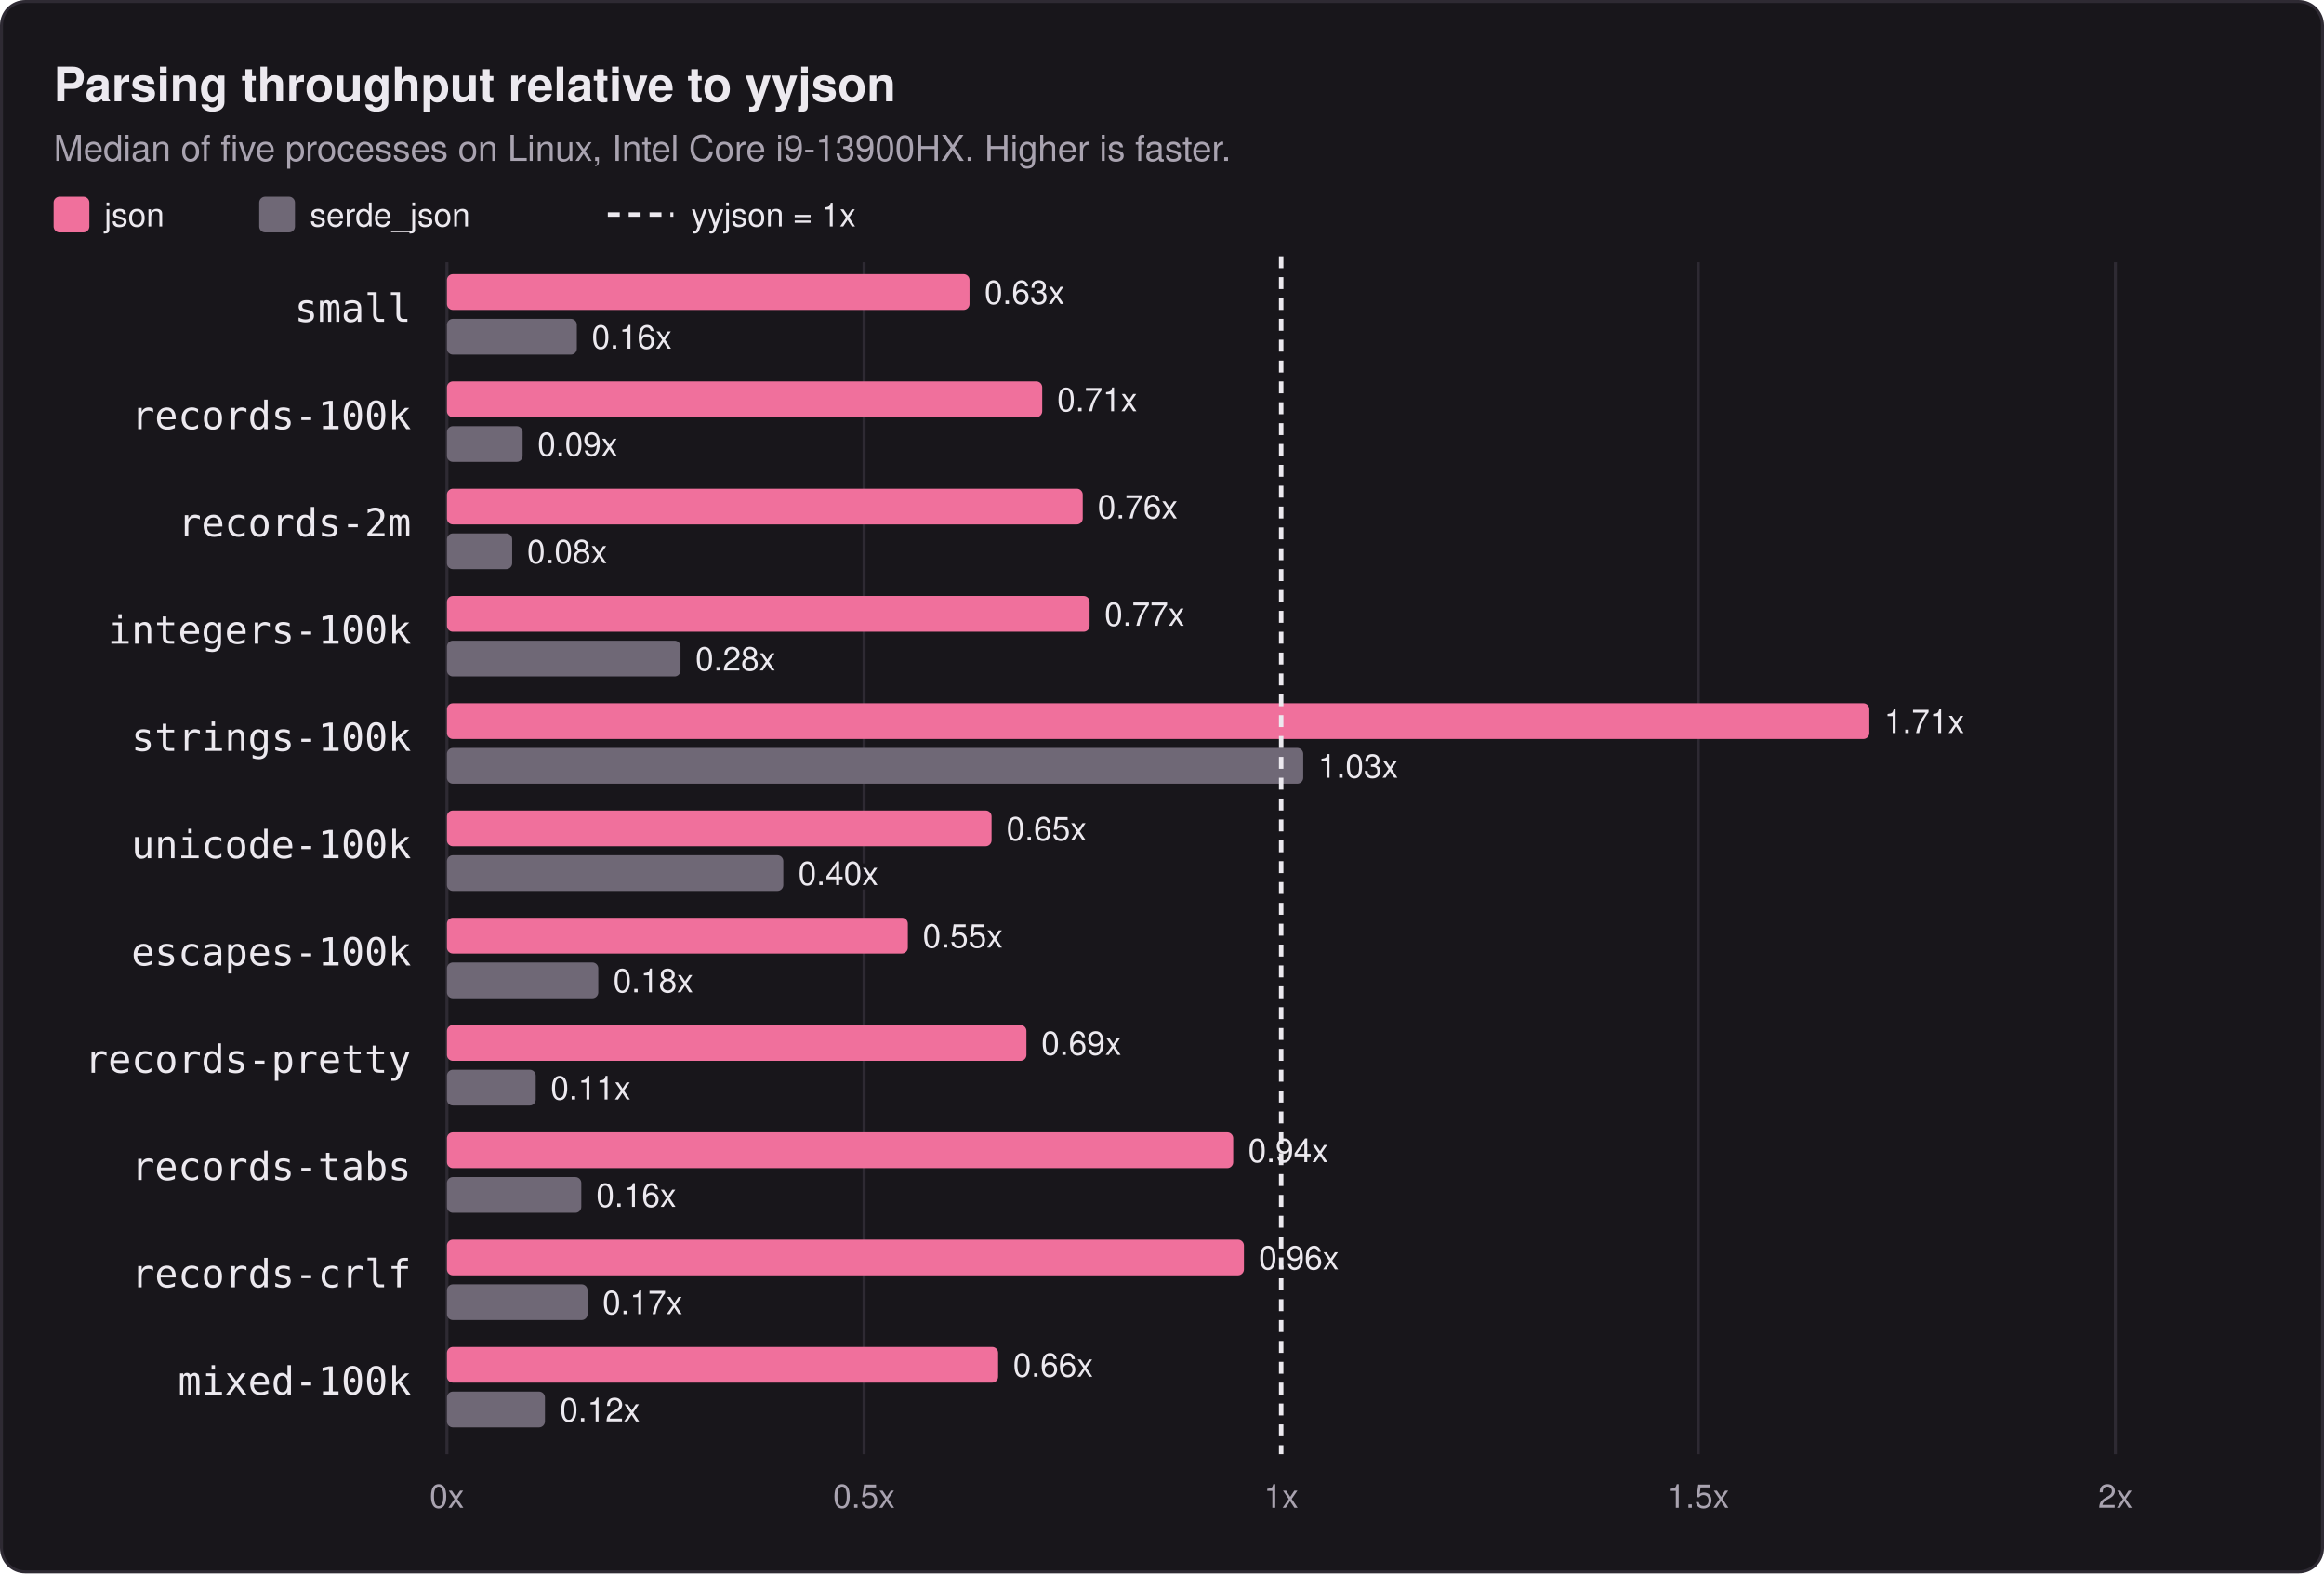
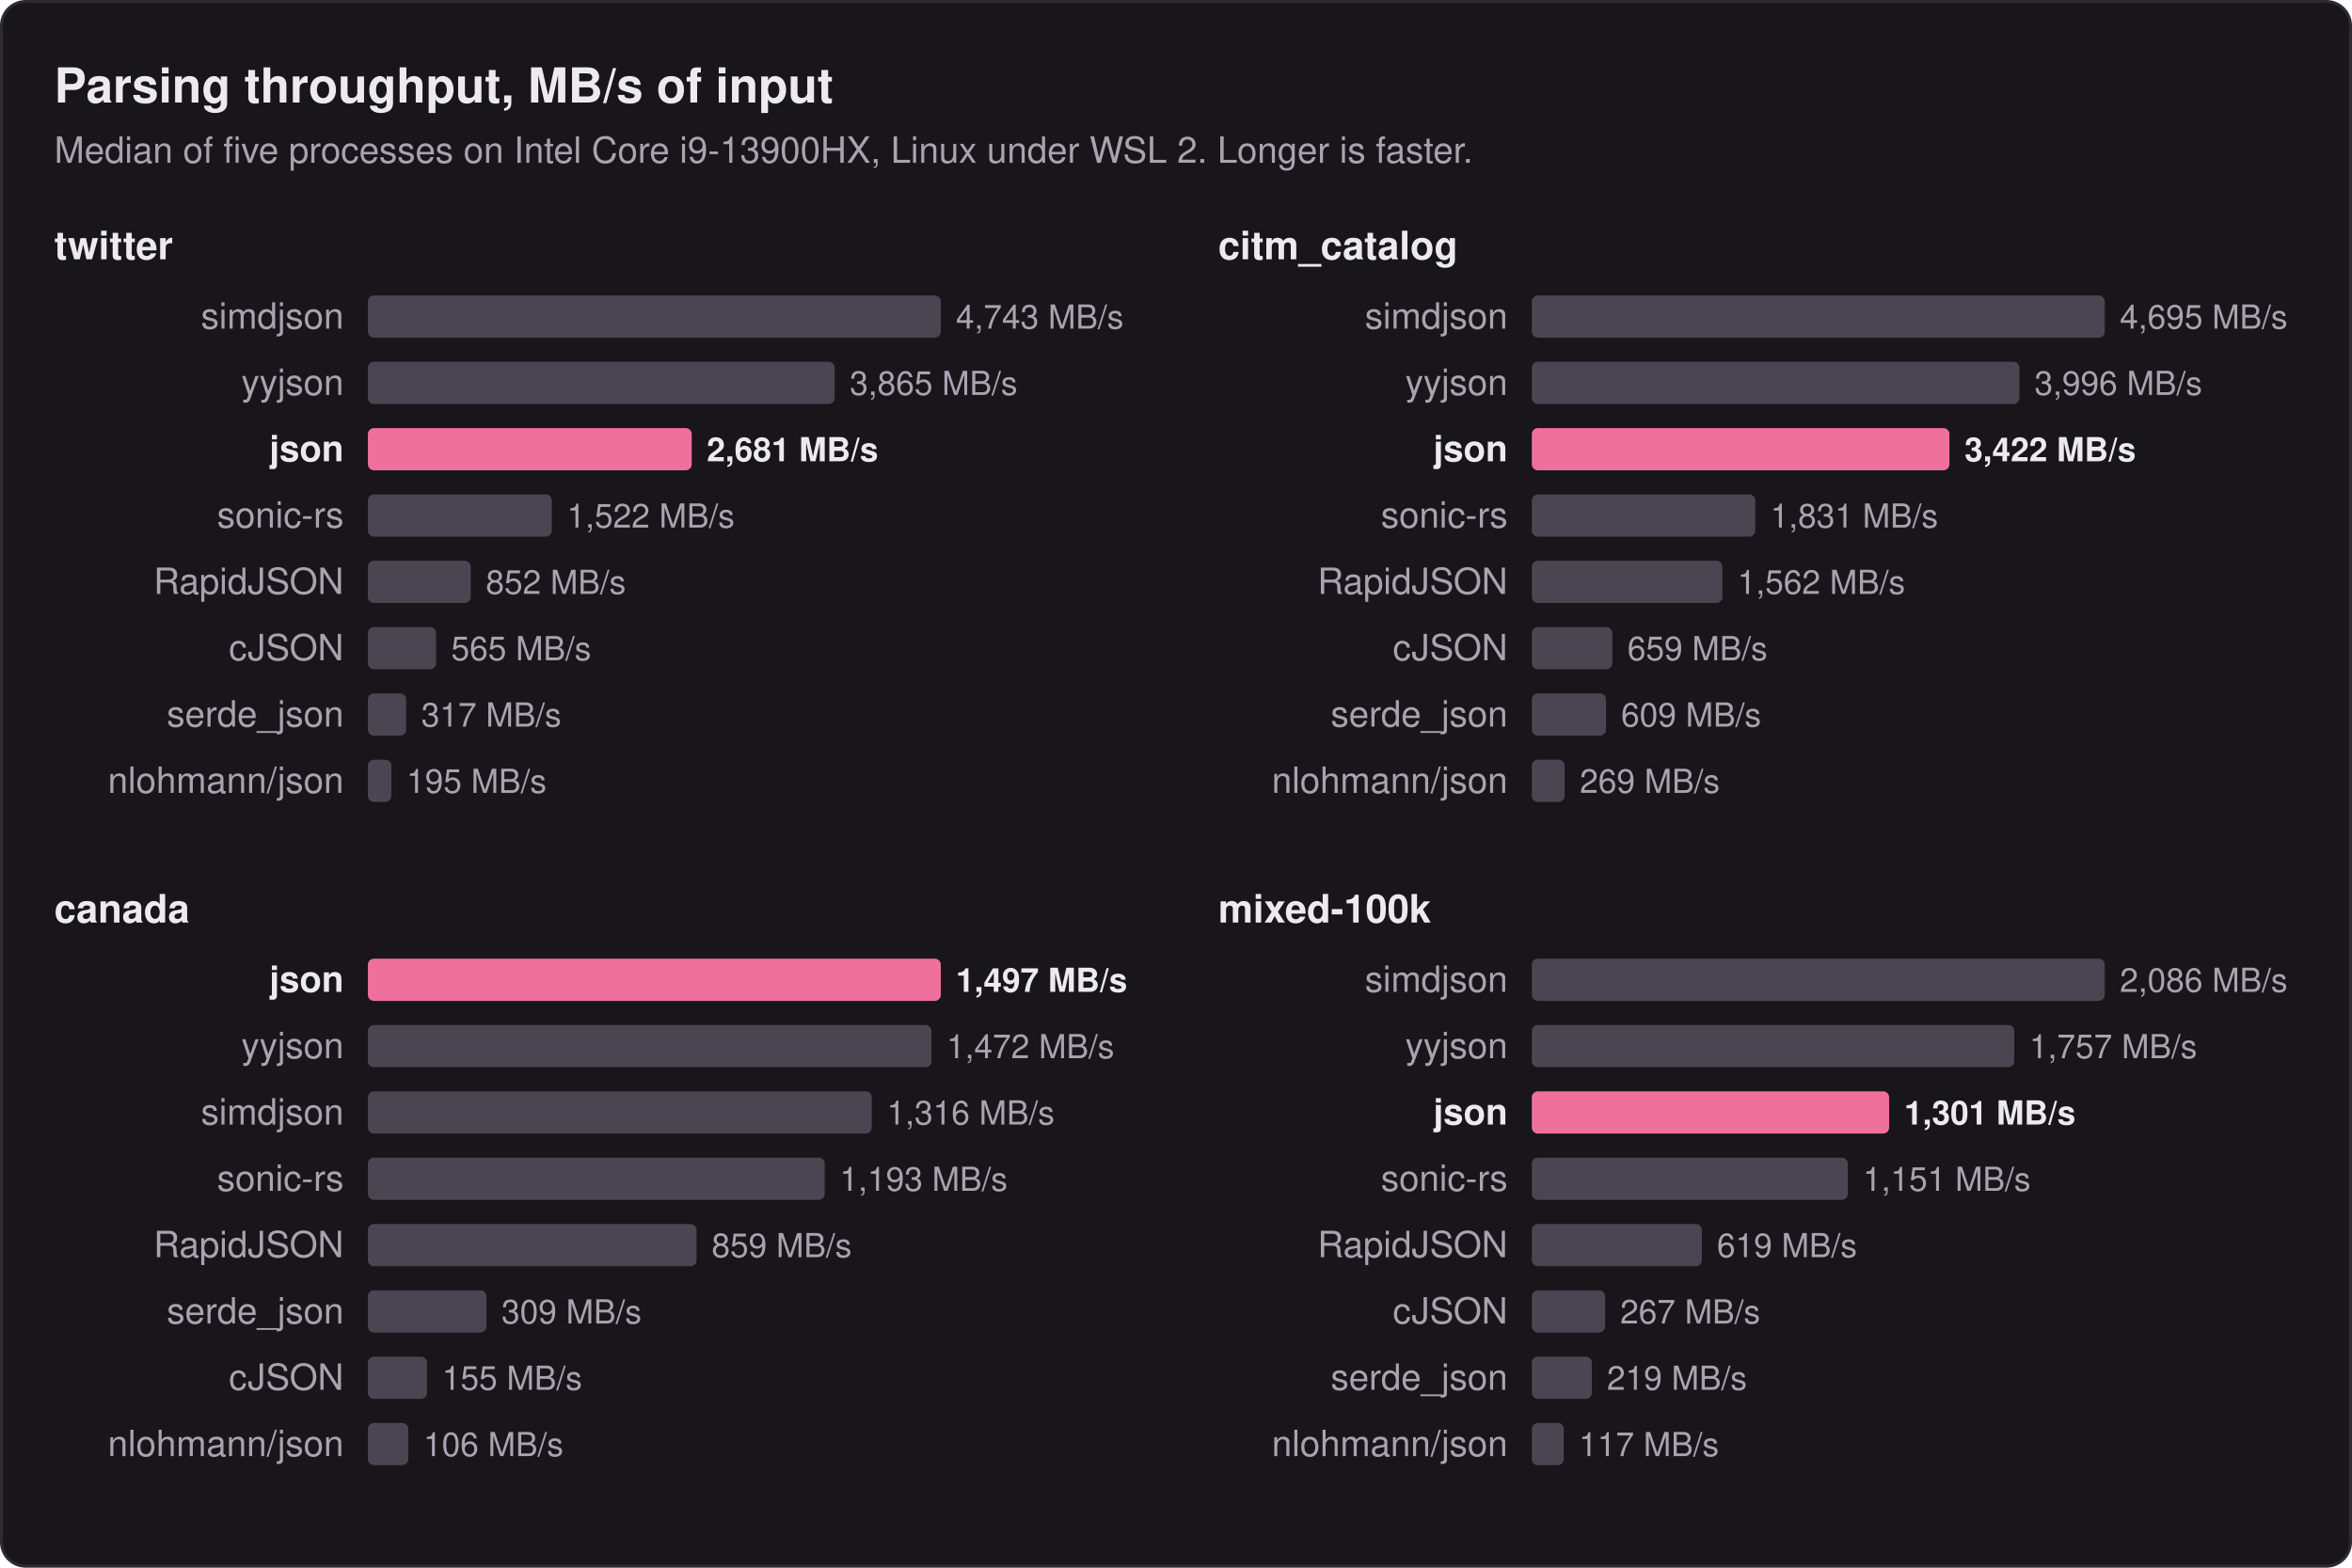
- <svg xmlns="http://www.w3.org/2000/svg" viewBox="0 0 780 528" width="780" height="528" role="img" aria-label="Parsing throughput relative to yyjson">
+ <svg xmlns="http://www.w3.org/2000/svg" viewBox="0 0 780 520" width="780" height="520" role="img" aria-label="Parsing throughput, MB/s of input">
  <style>
  .title { font: 600 16px system-ui, -apple-system, 'Segoe UI', Helvetica, Arial, sans-serif; fill: #ece9ef; }
  .note { font: 12px system-ui, -apple-system, 'Segoe UI', Helvetica, Arial, sans-serif; fill: #a9a3b0; }
-   .label { font: 13px ui-monospace, SFMono-Regular, Menlo, Consolas, monospace; fill: #ece9ef; }
-   .value { font: 11px system-ui, -apple-system, 'Segoe UI', Helvetica, Arial, sans-serif; fill: #ece9ef; paint-order: stroke;
-            stroke: #18161b; stroke-width: 3px; stroke-linejoin: round; }
-   .tick { font: 11px system-ui, -apple-system, 'Segoe UI', Helvetica, Arial, sans-serif; fill: #a9a3b0; }
-   .grid { stroke: #2e2a33; stroke-width: 1; }
-   .baseline { stroke: #ece9ef; stroke-width: 1.5; stroke-dasharray: 4 3; }
-   .json { fill: #f0709c; }
-   .serde { fill: #6f6876; }
+   .panel { font: 600 13px system-ui, -apple-system, 'Segoe UI', Helvetica, Arial, sans-serif; fill: #ece9ef; }
+   .label { font: 12px system-ui, -apple-system, 'Segoe UI', Helvetica, Arial, sans-serif; fill: #a9a3b0; }
+   .label.json { font-weight: 600; fill: #ece9ef; }
+   .value { font: 11px system-ui, -apple-system, 'Segoe UI', Helvetica, Arial, sans-serif; fill: #a9a3b0; }
+   .value.json { font-weight: 600; fill: #ece9ef; }
+   .bar { fill: #4a4550; }
+   .bar.json { fill: #f0709c; }
</style>
-   <rect x="0.5" y="0.5" width="779" height="527" rx="8" fill="#18161b" stroke="#2e2a33" />
-   <text class="title" x="18" y="34">Parsing throughput relative to yyjson</text>
-   <text class="note" x="18" y="54">Median of five processes on Linux, Intel Core i9-13900HX. Higher is faster.</text>
-   <rect class="json" x="18" y="66" width="12" height="12" rx="2" />
-   <text class="value" x="35" y="76">json</text>
-   <rect class="serde" x="87" y="66" width="12" height="12" rx="2" />
-   <text class="value" x="104" y="76">serde_json</text>
-   <line class="baseline" x1="204" y1="72" x2="226" y2="72" />
-   <text class="value" x="232" y="76">yyjson = 1x</text>
-   <line class="grid" x1="150.0" y1="88" x2="150.0" y2="488" />
-   <text class="tick" x="150.0" y="506" text-anchor="middle">0x</text>
-   <line class="grid" x1="290.0" y1="88" x2="290.0" y2="488" />
-   <text class="tick" x="290.0" y="506" text-anchor="middle">0.5x</text>
-   <text class="tick" x="430.0" y="506" text-anchor="middle">1x</text>
-   <line class="grid" x1="570.0" y1="88" x2="570.0" y2="488" />
-   <text class="tick" x="570.0" y="506" text-anchor="middle">1.5x</text>
-   <line class="grid" x1="710.0" y1="88" x2="710.0" y2="488" />
-   <text class="tick" x="710.0" y="506" text-anchor="middle">2x</text>
-   <text class="label" x="138" y="108" text-anchor="end">small</text>
-   <rect class="json" x="150" y="92" width="175.4" height="12" rx="2" />
-   <text class="value" x="330.4" y="102">0.63x</text>
-   <rect class="serde" x="150" y="107" width="43.6" height="12" rx="2" />
-   <text class="value" x="198.6" y="117">0.16x</text>
-   <text class="label" x="138" y="144" text-anchor="end">records-100k</text>
-   <rect class="json" x="150" y="128" width="199.8" height="12" rx="2" />
-   <text class="value" x="354.8" y="138">0.71x</text>
-   <rect class="serde" x="150" y="143" width="25.4" height="12" rx="2" />
-   <text class="value" x="180.4" y="153">0.09x</text>
-   <text class="label" x="138" y="180" text-anchor="end">records-2m</text>
-   <rect class="json" x="150" y="164" width="213.4" height="12" rx="2" />
-   <text class="value" x="368.4" y="174">0.76x</text>
-   <rect class="serde" x="150" y="179" width="21.9" height="12" rx="2" />
-   <text class="value" x="176.9" y="189">0.08x</text>
-   <text class="label" x="138" y="216" text-anchor="end">integers-100k</text>
-   <rect class="json" x="150" y="200" width="215.7" height="12" rx="2" />
-   <text class="value" x="370.7" y="210">0.77x</text>
-   <rect class="serde" x="150" y="215" width="78.4" height="12" rx="2" />
-   <text class="value" x="233.4" y="225">0.28x</text>
-   <text class="label" x="138" y="252" text-anchor="end">strings-100k</text>
-   <rect class="json" x="150" y="236" width="477.4" height="12" rx="2" />
-   <text class="value" x="632.4" y="246">1.71x</text>
-   <rect class="serde" x="150" y="251" width="287.4" height="12" rx="2" />
-   <text class="value" x="442.4" y="261">1.03x</text>
-   <text class="label" x="138" y="288" text-anchor="end">unicode-100k</text>
-   <rect class="json" x="150" y="272" width="182.8" height="12" rx="2" />
-   <text class="value" x="337.8" y="282">0.65x</text>
-   <rect class="serde" x="150" y="287" width="112.9" height="12" rx="2" />
-   <text class="value" x="267.9" y="297">0.40x</text>
-   <text class="label" x="138" y="324" text-anchor="end">escapes-100k</text>
-   <rect class="json" x="150" y="308" width="154.7" height="12" rx="2" />
-   <text class="value" x="309.7" y="318">0.55x</text>
-   <rect class="serde" x="150" y="323" width="50.8" height="12" rx="2" />
-   <text class="value" x="205.8" y="333">0.18x</text>
-   <text class="label" x="138" y="360" text-anchor="end">records-pretty</text>
-   <rect class="json" x="150" y="344" width="194.5" height="12" rx="2" />
-   <text class="value" x="349.5" y="354">0.69x</text>
-   <rect class="serde" x="150" y="359" width="29.8" height="12" rx="2" />
-   <text class="value" x="184.8" y="369">0.11x</text>
-   <text class="label" x="138" y="396" text-anchor="end">records-tabs</text>
-   <rect class="json" x="150" y="380" width="263.9" height="12" rx="2" />
-   <text class="value" x="418.9" y="390">0.94x</text>
-   <rect class="serde" x="150" y="395" width="45.1" height="12" rx="2" />
-   <text class="value" x="200.1" y="405">0.16x</text>
-   <text class="label" x="138" y="432" text-anchor="end">records-crlf</text>
-   <rect class="json" x="150" y="416" width="267.5" height="12" rx="2" />
-   <text class="value" x="422.5" y="426">0.96x</text>
-   <rect class="serde" x="150" y="431" width="47.2" height="12" rx="2" />
-   <text class="value" x="202.2" y="441">0.17x</text>
-   <text class="label" x="138" y="468" text-anchor="end">mixed-100k</text>
-   <rect class="json" x="150" y="452" width="185.0" height="12" rx="2" />
-   <text class="value" x="340.0" y="462">0.66x</text>
-   <rect class="serde" x="150" y="467" width="32.9" height="12" rx="2" />
-   <text class="value" x="187.9" y="477">0.12x</text>
-   <line class="baseline" x1="430.0" y1="86" x2="430.0" y2="488" />
+   <rect x="0.5" y="0.5" width="779" height="519" rx="8" fill="#18161b" stroke="#2e2a33" />
+   <text class="title" x="18" y="34">Parsing throughput, MB/s of input</text>
+   <text class="note" x="18" y="54">Median of five processes on Intel Core i9-13900HX, Linux under WSL 2. Longer is faster.</text>
+   <text class="panel" x="18" y="86">twitter</text>
+   <text class="label" x="114" y="109" text-anchor="end">simdjson</text>
+   <rect class="bar" x="122" y="98" width="190.0" height="14" rx="2" />
+   <text class="value" x="317.0" y="109">4,743 MB/s</text>
+   <text class="label" x="114" y="131" text-anchor="end">yyjson</text>
+   <rect class="bar" x="122" y="120" width="154.8" height="14" rx="2" />
+   <text class="value" x="281.8" y="131">3,865 MB/s</text>
+   <text class="label json" x="114" y="153" text-anchor="end">json</text>
+   <rect class="bar json" x="122" y="142" width="107.4" height="14" rx="2" />
+   <text class="value json" x="234.4" y="153">2,681 MB/s</text>
+   <text class="label" x="114" y="175" text-anchor="end">sonic-rs</text>
+   <rect class="bar" x="122" y="164" width="61.0" height="14" rx="2" />
+   <text class="value" x="188.0" y="175">1,522 MB/s</text>
+   <text class="label" x="114" y="197" text-anchor="end">RapidJSON</text>
+   <rect class="bar" x="122" y="186" width="34.1" height="14" rx="2" />
+   <text class="value" x="161.1" y="197">852 MB/s</text>
+   <text class="label" x="114" y="219" text-anchor="end">cJSON</text>
+   <rect class="bar" x="122" y="208" width="22.6" height="14" rx="2" />
+   <text class="value" x="149.6" y="219">565 MB/s</text>
+   <text class="label" x="114" y="241" text-anchor="end">serde_json</text>
+   <rect class="bar" x="122" y="230" width="12.7" height="14" rx="2" />
+   <text class="value" x="139.7" y="241">317 MB/s</text>
+   <text class="label" x="114" y="263" text-anchor="end">nlohmann/json</text>
+   <rect class="bar" x="122" y="252" width="7.8" height="14" rx="2" />
+   <text class="value" x="134.8" y="263">195 MB/s</text>
+   <text class="panel" x="404" y="86">citm_catalog</text>
+   <text class="label" x="500" y="109" text-anchor="end">simdjson</text>
+   <rect class="bar" x="508" y="98" width="190.0" height="14" rx="2" />
+   <text class="value" x="703.0" y="109">4,695 MB/s</text>
+   <text class="label" x="500" y="131" text-anchor="end">yyjson</text>
+   <rect class="bar" x="508" y="120" width="161.7" height="14" rx="2" />
+   <text class="value" x="674.7" y="131">3,996 MB/s</text>
+   <text class="label json" x="500" y="153" text-anchor="end">json</text>
+   <rect class="bar json" x="508" y="142" width="138.5" height="14" rx="2" />
+   <text class="value json" x="651.5" y="153">3,422 MB/s</text>
+   <text class="label" x="500" y="175" text-anchor="end">sonic-rs</text>
+   <rect class="bar" x="508" y="164" width="74.1" height="14" rx="2" />
+   <text class="value" x="587.1" y="175">1,831 MB/s</text>
+   <text class="label" x="500" y="197" text-anchor="end">RapidJSON</text>
+   <rect class="bar" x="508" y="186" width="63.2" height="14" rx="2" />
+   <text class="value" x="576.2" y="197">1,562 MB/s</text>
+   <text class="label" x="500" y="219" text-anchor="end">cJSON</text>
+   <rect class="bar" x="508" y="208" width="26.7" height="14" rx="2" />
+   <text class="value" x="539.7" y="219">659 MB/s</text>
+   <text class="label" x="500" y="241" text-anchor="end">serde_json</text>
+   <rect class="bar" x="508" y="230" width="24.6" height="14" rx="2" />
+   <text class="value" x="537.6" y="241">609 MB/s</text>
+   <text class="label" x="500" y="263" text-anchor="end">nlohmann/json</text>
+   <rect class="bar" x="508" y="252" width="10.9" height="14" rx="2" />
+   <text class="value" x="523.9" y="263">269 MB/s</text>
+   <text class="panel" x="18" y="306">canada</text>
+   <text class="label json" x="114" y="329" text-anchor="end">json</text>
+   <rect class="bar json" x="122" y="318" width="190.0" height="14" rx="2" />
+   <text class="value json" x="317.0" y="329">1,497 MB/s</text>
+   <text class="label" x="114" y="351" text-anchor="end">yyjson</text>
+   <rect class="bar" x="122" y="340" width="186.9" height="14" rx="2" />
+   <text class="value" x="313.9" y="351">1,472 MB/s</text>
+   <text class="label" x="114" y="373" text-anchor="end">simdjson</text>
+   <rect class="bar" x="122" y="362" width="167.1" height="14" rx="2" />
+   <text class="value" x="294.1" y="373">1,316 MB/s</text>
+   <text class="label" x="114" y="395" text-anchor="end">sonic-rs</text>
+   <rect class="bar" x="122" y="384" width="151.5" height="14" rx="2" />
+   <text class="value" x="278.5" y="395">1,193 MB/s</text>
+   <text class="label" x="114" y="417" text-anchor="end">RapidJSON</text>
+   <rect class="bar" x="122" y="406" width="109.0" height="14" rx="2" />
+   <text class="value" x="236.0" y="417">859 MB/s</text>
+   <text class="label" x="114" y="439" text-anchor="end">serde_json</text>
+   <rect class="bar" x="122" y="428" width="39.3" height="14" rx="2" />
+   <text class="value" x="166.3" y="439">309 MB/s</text>
+   <text class="label" x="114" y="461" text-anchor="end">cJSON</text>
+   <rect class="bar" x="122" y="450" width="19.6" height="14" rx="2" />
+   <text class="value" x="146.6" y="461">155 MB/s</text>
+   <text class="label" x="114" y="483" text-anchor="end">nlohmann/json</text>
+   <rect class="bar" x="122" y="472" width="13.4" height="14" rx="2" />
+   <text class="value" x="140.4" y="483">106 MB/s</text>
+   <text class="panel" x="404" y="306">mixed-100k</text>
+   <text class="label" x="500" y="329" text-anchor="end">simdjson</text>
+   <rect class="bar" x="508" y="318" width="190.0" height="14" rx="2" />
+   <text class="value" x="703.0" y="329">2,086 MB/s</text>
+   <text class="label" x="500" y="351" text-anchor="end">yyjson</text>
+   <rect class="bar" x="508" y="340" width="160.0" height="14" rx="2" />
+   <text class="value" x="673.0" y="351">1,757 MB/s</text>
+   <text class="label json" x="500" y="373" text-anchor="end">json</text>
+   <rect class="bar json" x="508" y="362" width="118.5" height="14" rx="2" />
+   <text class="value json" x="631.5" y="373">1,301 MB/s</text>
+   <text class="label" x="500" y="395" text-anchor="end">sonic-rs</text>
+   <rect class="bar" x="508" y="384" width="104.8" height="14" rx="2" />
+   <text class="value" x="617.8" y="395">1,151 MB/s</text>
+   <text class="label" x="500" y="417" text-anchor="end">RapidJSON</text>
+   <rect class="bar" x="508" y="406" width="56.4" height="14" rx="2" />
+   <text class="value" x="569.4" y="417">619 MB/s</text>
+   <text class="label" x="500" y="439" text-anchor="end">cJSON</text>
+   <rect class="bar" x="508" y="428" width="24.3" height="14" rx="2" />
+   <text class="value" x="537.3" y="439">267 MB/s</text>
+   <text class="label" x="500" y="461" text-anchor="end">serde_json</text>
+   <rect class="bar" x="508" y="450" width="19.9" height="14" rx="2" />
+   <text class="value" x="532.9" y="461">219 MB/s</text>
+   <text class="label" x="500" y="483" text-anchor="end">nlohmann/json</text>
+   <rect class="bar" x="508" y="472" width="10.6" height="14" rx="2" />
+   <text class="value" x="523.6" y="483">117 MB/s</text>
</svg>
